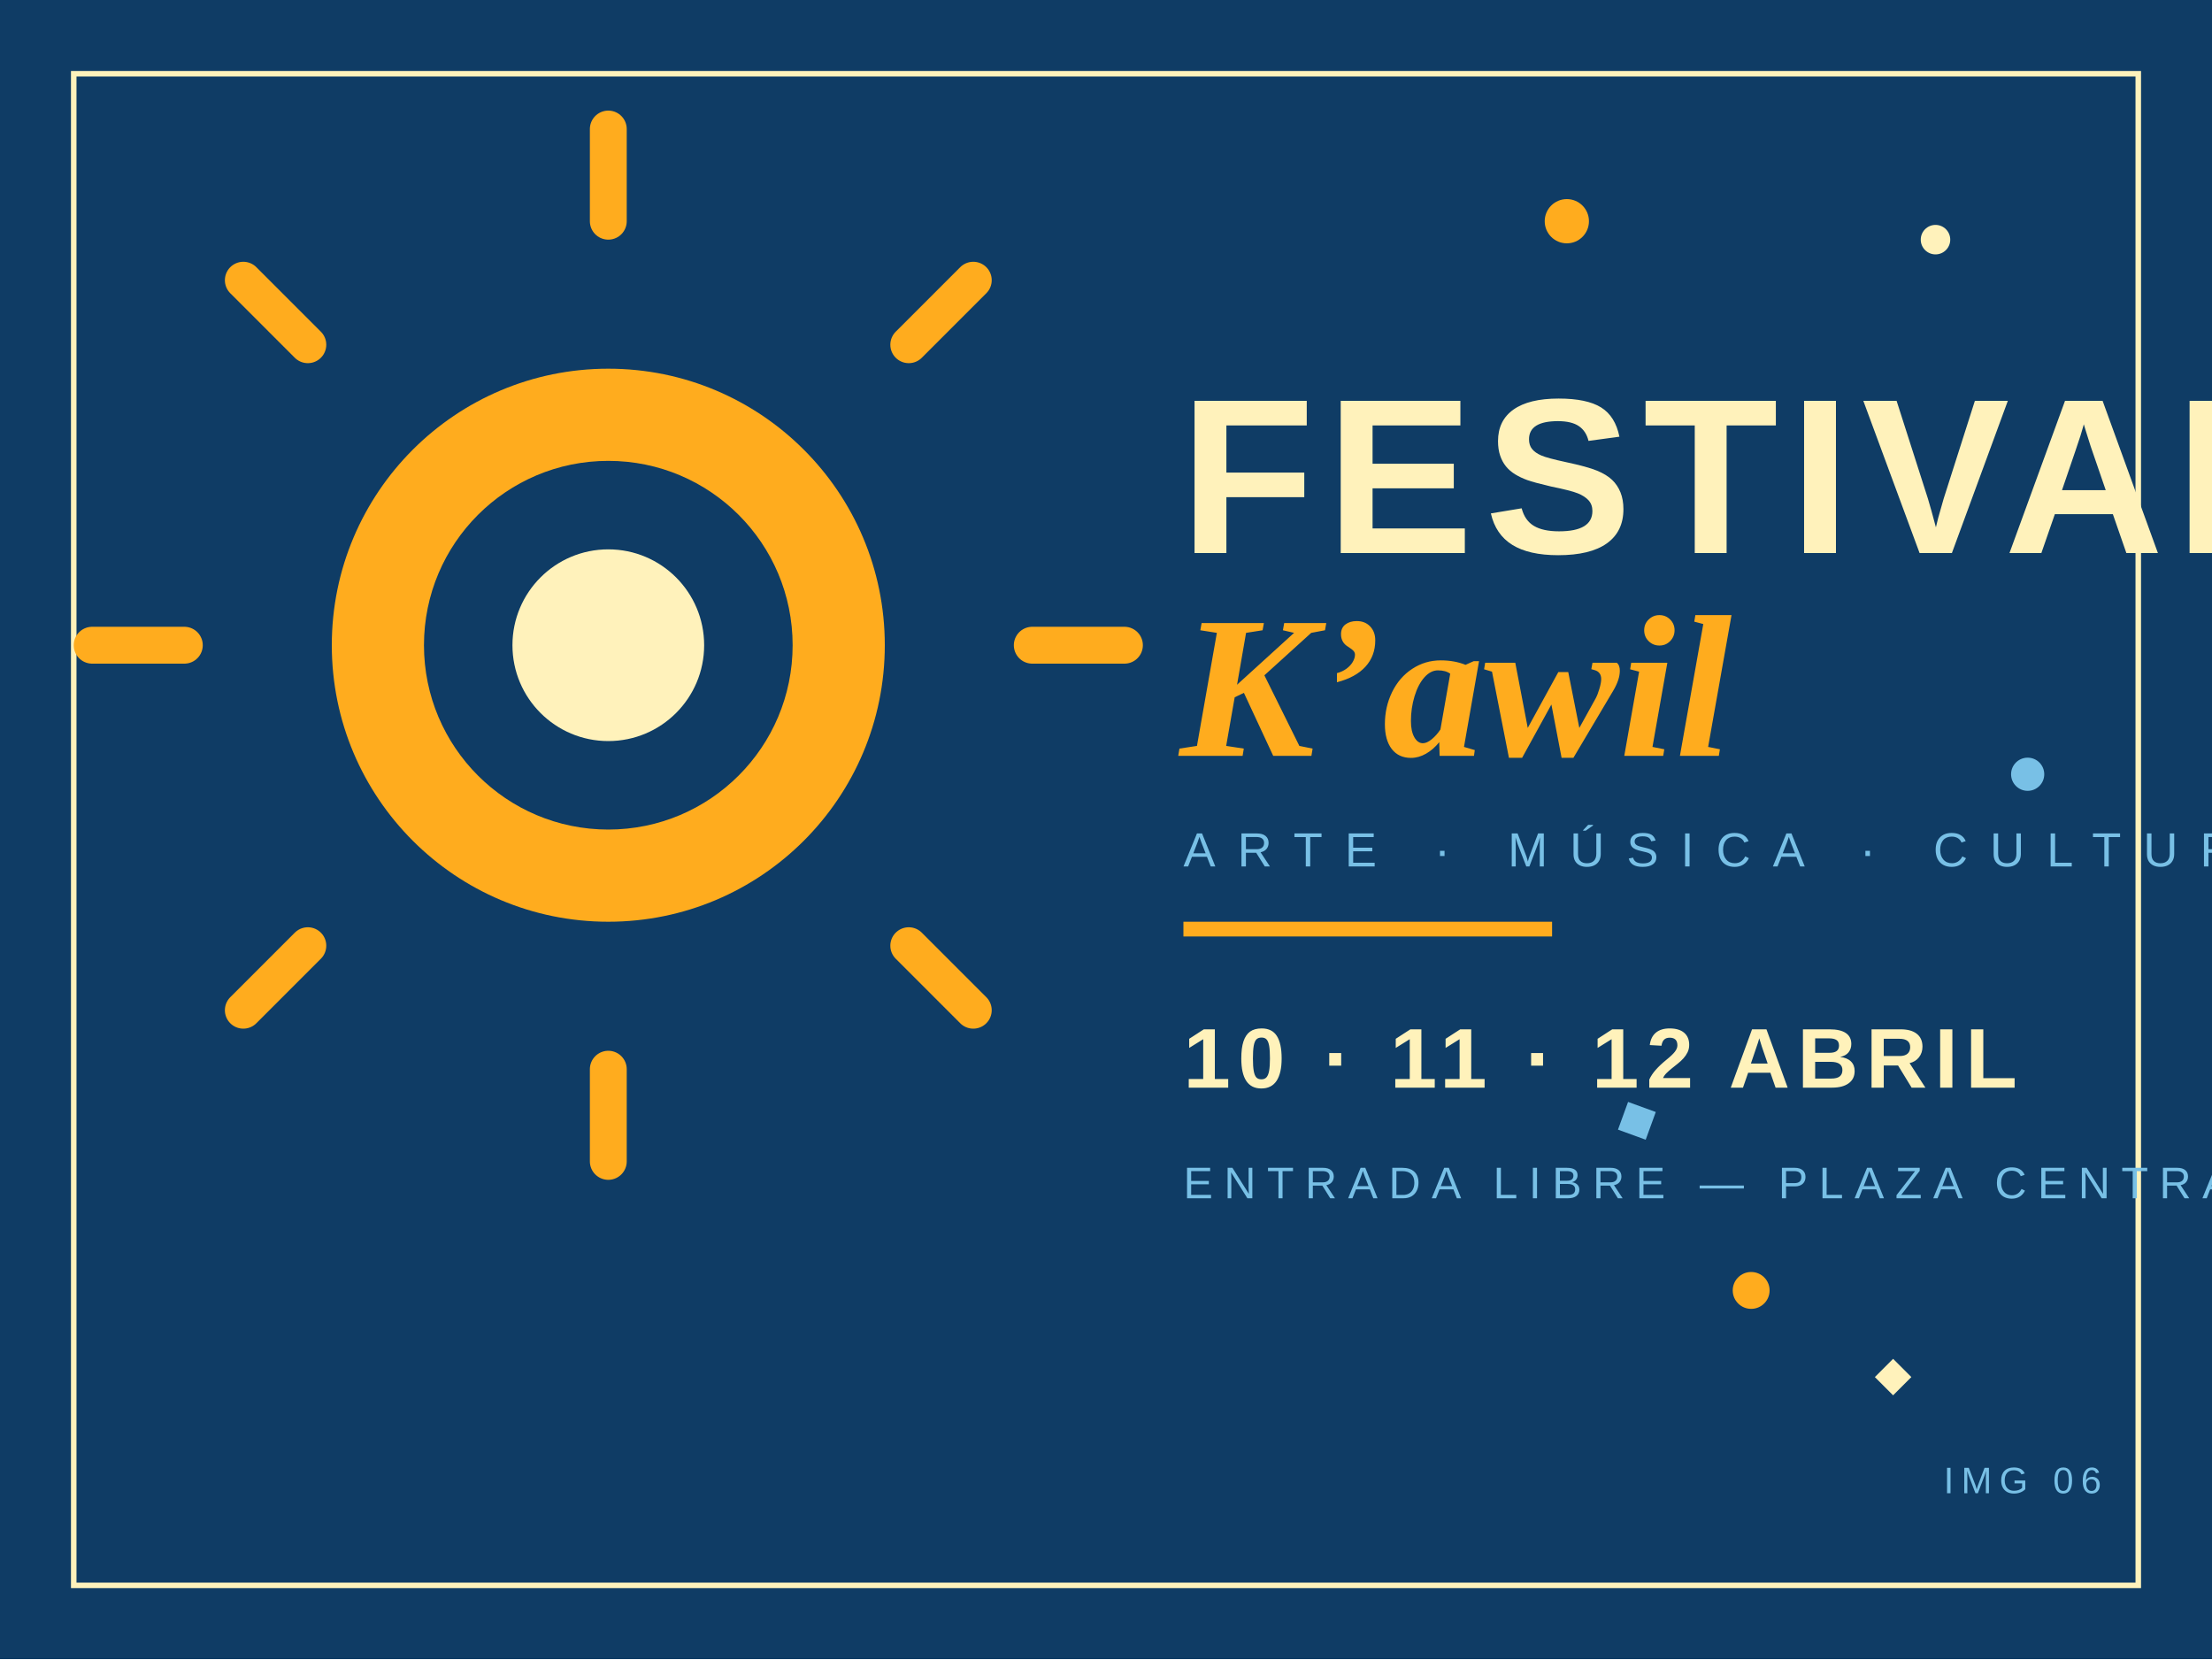
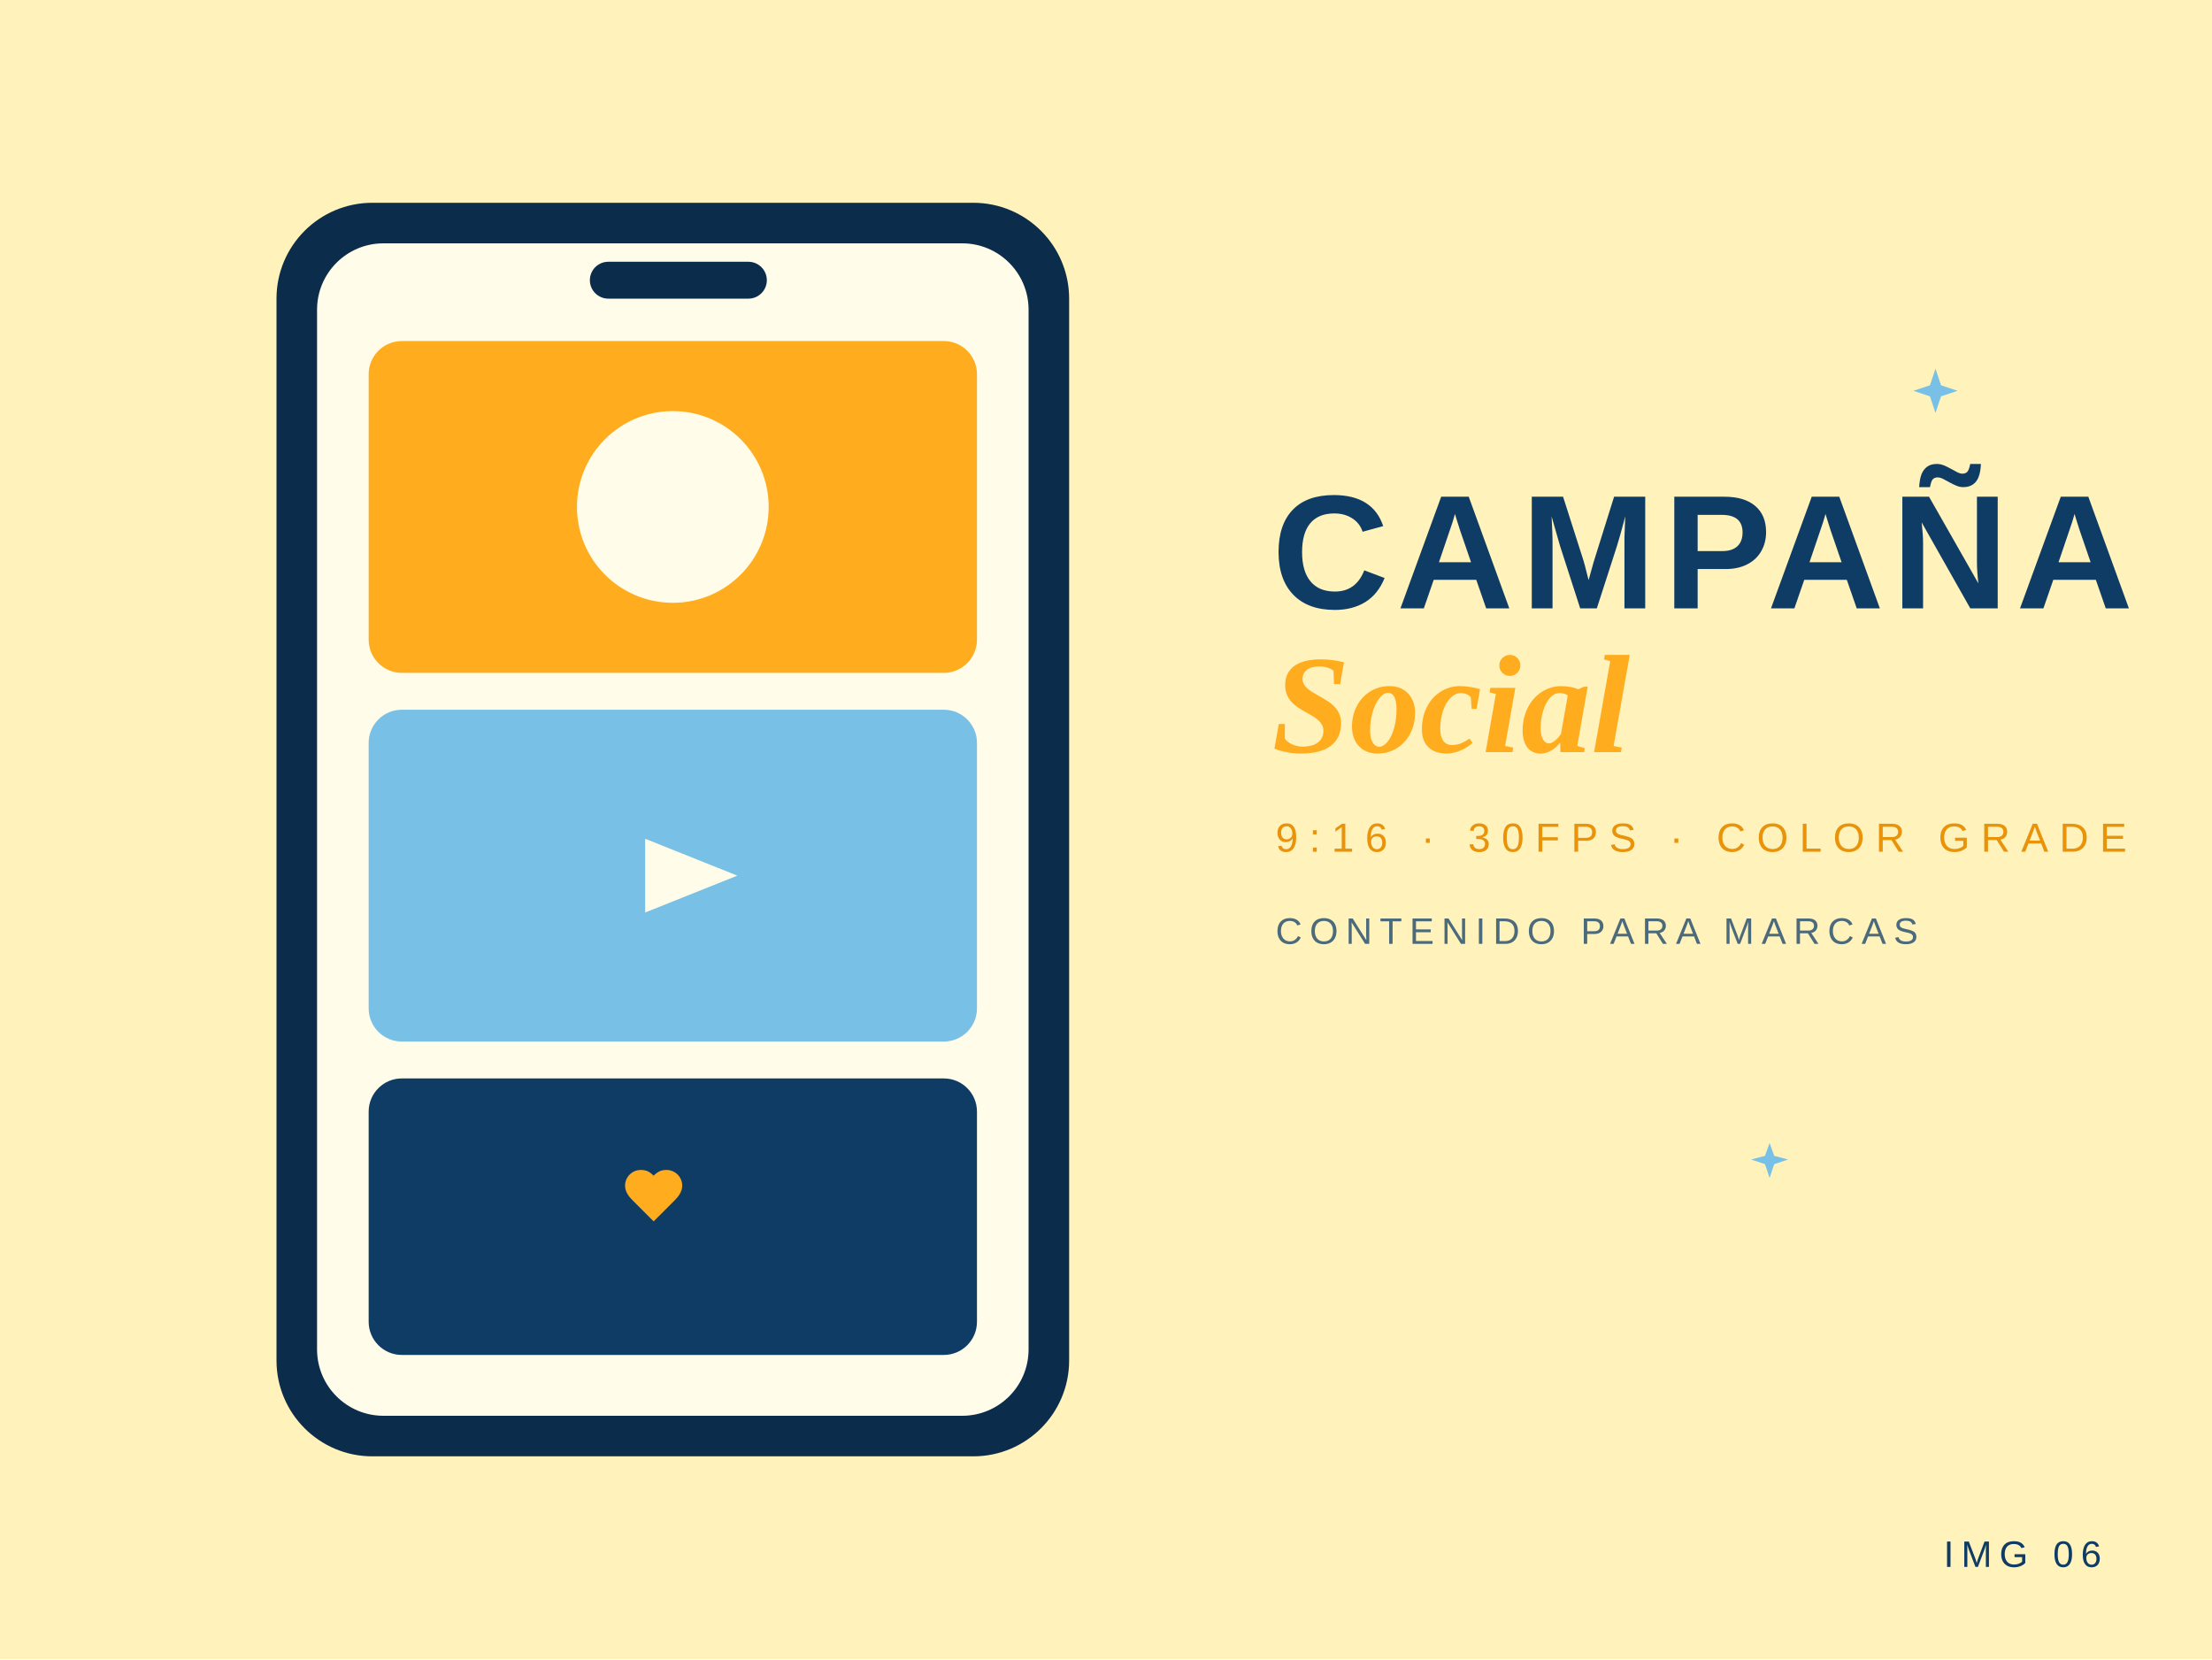
- <svg xmlns="http://www.w3.org/2000/svg" viewBox="0 0 1200 900" role="img" aria-label="Imagen de ejemplo: cartel Festival K’awil">
-   <rect width="1200" height="900" fill="#0f3c65" />
-   <rect x="40" y="40" width="1120" height="820" fill="none" stroke="#fff2bb" stroke-width="3" />
-   <g transform="translate(330 350)">
-     <g stroke="#ffac1e" stroke-width="20" stroke-linecap="round">
-       <path d="M0 -230 V -280" />
-       <path d="M0 230 V 280" />
-       <path d="M-230 0 H -280" />
-       <path d="M230 0 H 280" />
-       <path d="M-163 -163 L -198 -198" />
-       <path d="M163 163 L 198 198" />
-       <path d="M163 -163 L 198 -198" />
-       <path d="M-163 163 L -198 198" />
-     </g>
-     <circle r="150" fill="#ffac1e" />
-     <circle r="100" fill="#0f3c65" />
-     <circle r="52" fill="#fff2bb" />
+ <svg xmlns="http://www.w3.org/2000/svg" viewBox="0 0 1200 900" role="img" aria-label="Imagen de ejemplo: campaña para redes sociales">
+   <rect width="1200" height="900" fill="#fff2bb" />
+   <rect x="150" y="110" width="430" height="680" rx="52" fill="#0b2c4a" />
+   <rect x="172" y="132" width="386" height="636" rx="36" fill="#fffce9" />
+   <rect x="320" y="142" width="96" height="20" rx="10" fill="#0b2c4a" />
+   <rect x="200" y="185" width="330" height="180" rx="18" fill="#ffac1e" />
+   <circle cx="365" cy="275" r="52" fill="#fffce9" />
+   <rect x="200" y="385" width="330" height="180" rx="18" fill="#78c0e6" />
+   <path d="M350 455 L350 495 L400 475 Z" fill="#fffce9" />
+   <rect x="200" y="585" width="330" height="150" rx="18" fill="#0f3c65" />
+   <g transform="translate(336 630) scale(1.55)">
+     <path d="M19 14c1.49-1.46 3-3.21 3-5.5A5.5 5.5 0 0 0 16.5 3c-1.76 0-3 .5-4.5 2-1.5-1.5-2.74-2-4.5-2A5.5 5.5 0 0 0 2 8.5c0 2.3 1.5 4.05 3 5.5l7 7Z" fill="#ffac1e" />
  </g>
-   <text x="640" y="300" font-family="Arial, sans-serif" font-weight="bold" font-size="120" letter-spacing="6" fill="#fff2bb">FESTIVAL</text>
-   <text x="640" y="410" font-family="Georgia, 'Times New Roman', serif" font-style="italic" font-weight="600" font-size="110" fill="#ffac1e">K’awil</text>
-   <text x="642" y="470" font-family="Arial, sans-serif" font-size="26" letter-spacing="12" fill="#78c0e6">ARTE · MÚSICA · CULTURA</text>
-   <rect x="642" y="500" width="200" height="8" fill="#ffac1e" />
-   <text x="642" y="590" font-family="Arial, sans-serif" font-weight="bold" font-size="46" letter-spacing="4" fill="#fff2bb">10 · 11 · 12 ABRIL</text>
-   <text x="642" y="650" font-family="Arial, sans-serif" font-size="24" letter-spacing="6" fill="#78c0e6">ENTRADA LIBRE — PLAZA CENTRAL</text>
-   <g>
-     <circle cx="850" cy="120" r="12" fill="#ffac1e" />
-     <circle cx="950" cy="700" r="10" fill="#ffac1e" />
-     <circle cx="1050" cy="130" r="8" fill="#fff2bb" />
-     <circle cx="1100" cy="420" r="9" fill="#78c0e6" />
-     <rect x="880" y="600" width="16" height="16" fill="#78c0e6" transform="rotate(20 888 608)" />
-     <rect x="1020" y="740" width="14" height="14" fill="#fff2bb" transform="rotate(45 1027 747)" />
+   <text x="690" y="330" font-family="Arial, sans-serif" font-weight="bold" font-size="88" letter-spacing="4" fill="#0f3c65">CAMPAÑA</text>
+   <text x="690" y="408" font-family="Georgia, 'Times New Roman', serif" font-style="italic" font-weight="600" font-size="76" fill="#ffac1e">Social</text>
+   <text x="692" y="462" font-family="Arial, sans-serif" font-size="22" letter-spacing="6" fill="#e8930a">9:16 · 30FPS · COLOR GRADE</text>
+   <text x="692" y="512" font-family="Arial, sans-serif" font-size="20" letter-spacing="4" fill="#0f3c65" opacity="0.75">CONTENIDO PARA MARCAS</text>
+   <g fill="#78c0e6">
+     <path d="M1050 200 L1053 209 L1062 212 L1053 215 L1050 224 L1047 215 L1038 212 L1047 209 Z" />
+     <path d="M960 620 L962.5 627 L970 629 L962.5 631.5 L960 639 L957.5 631.5 L950 629 L957.5 627 Z" />
  </g>
-   <text x="1140" y="810" font-family="Arial, sans-serif" font-size="20" letter-spacing="4" fill="#78c0e6" text-anchor="end">IMG 06</text>
+   <text x="1140" y="850" font-family="Arial, sans-serif" font-size="20" letter-spacing="4" fill="#0f3c65" text-anchor="end">IMG 06</text>
</svg>
